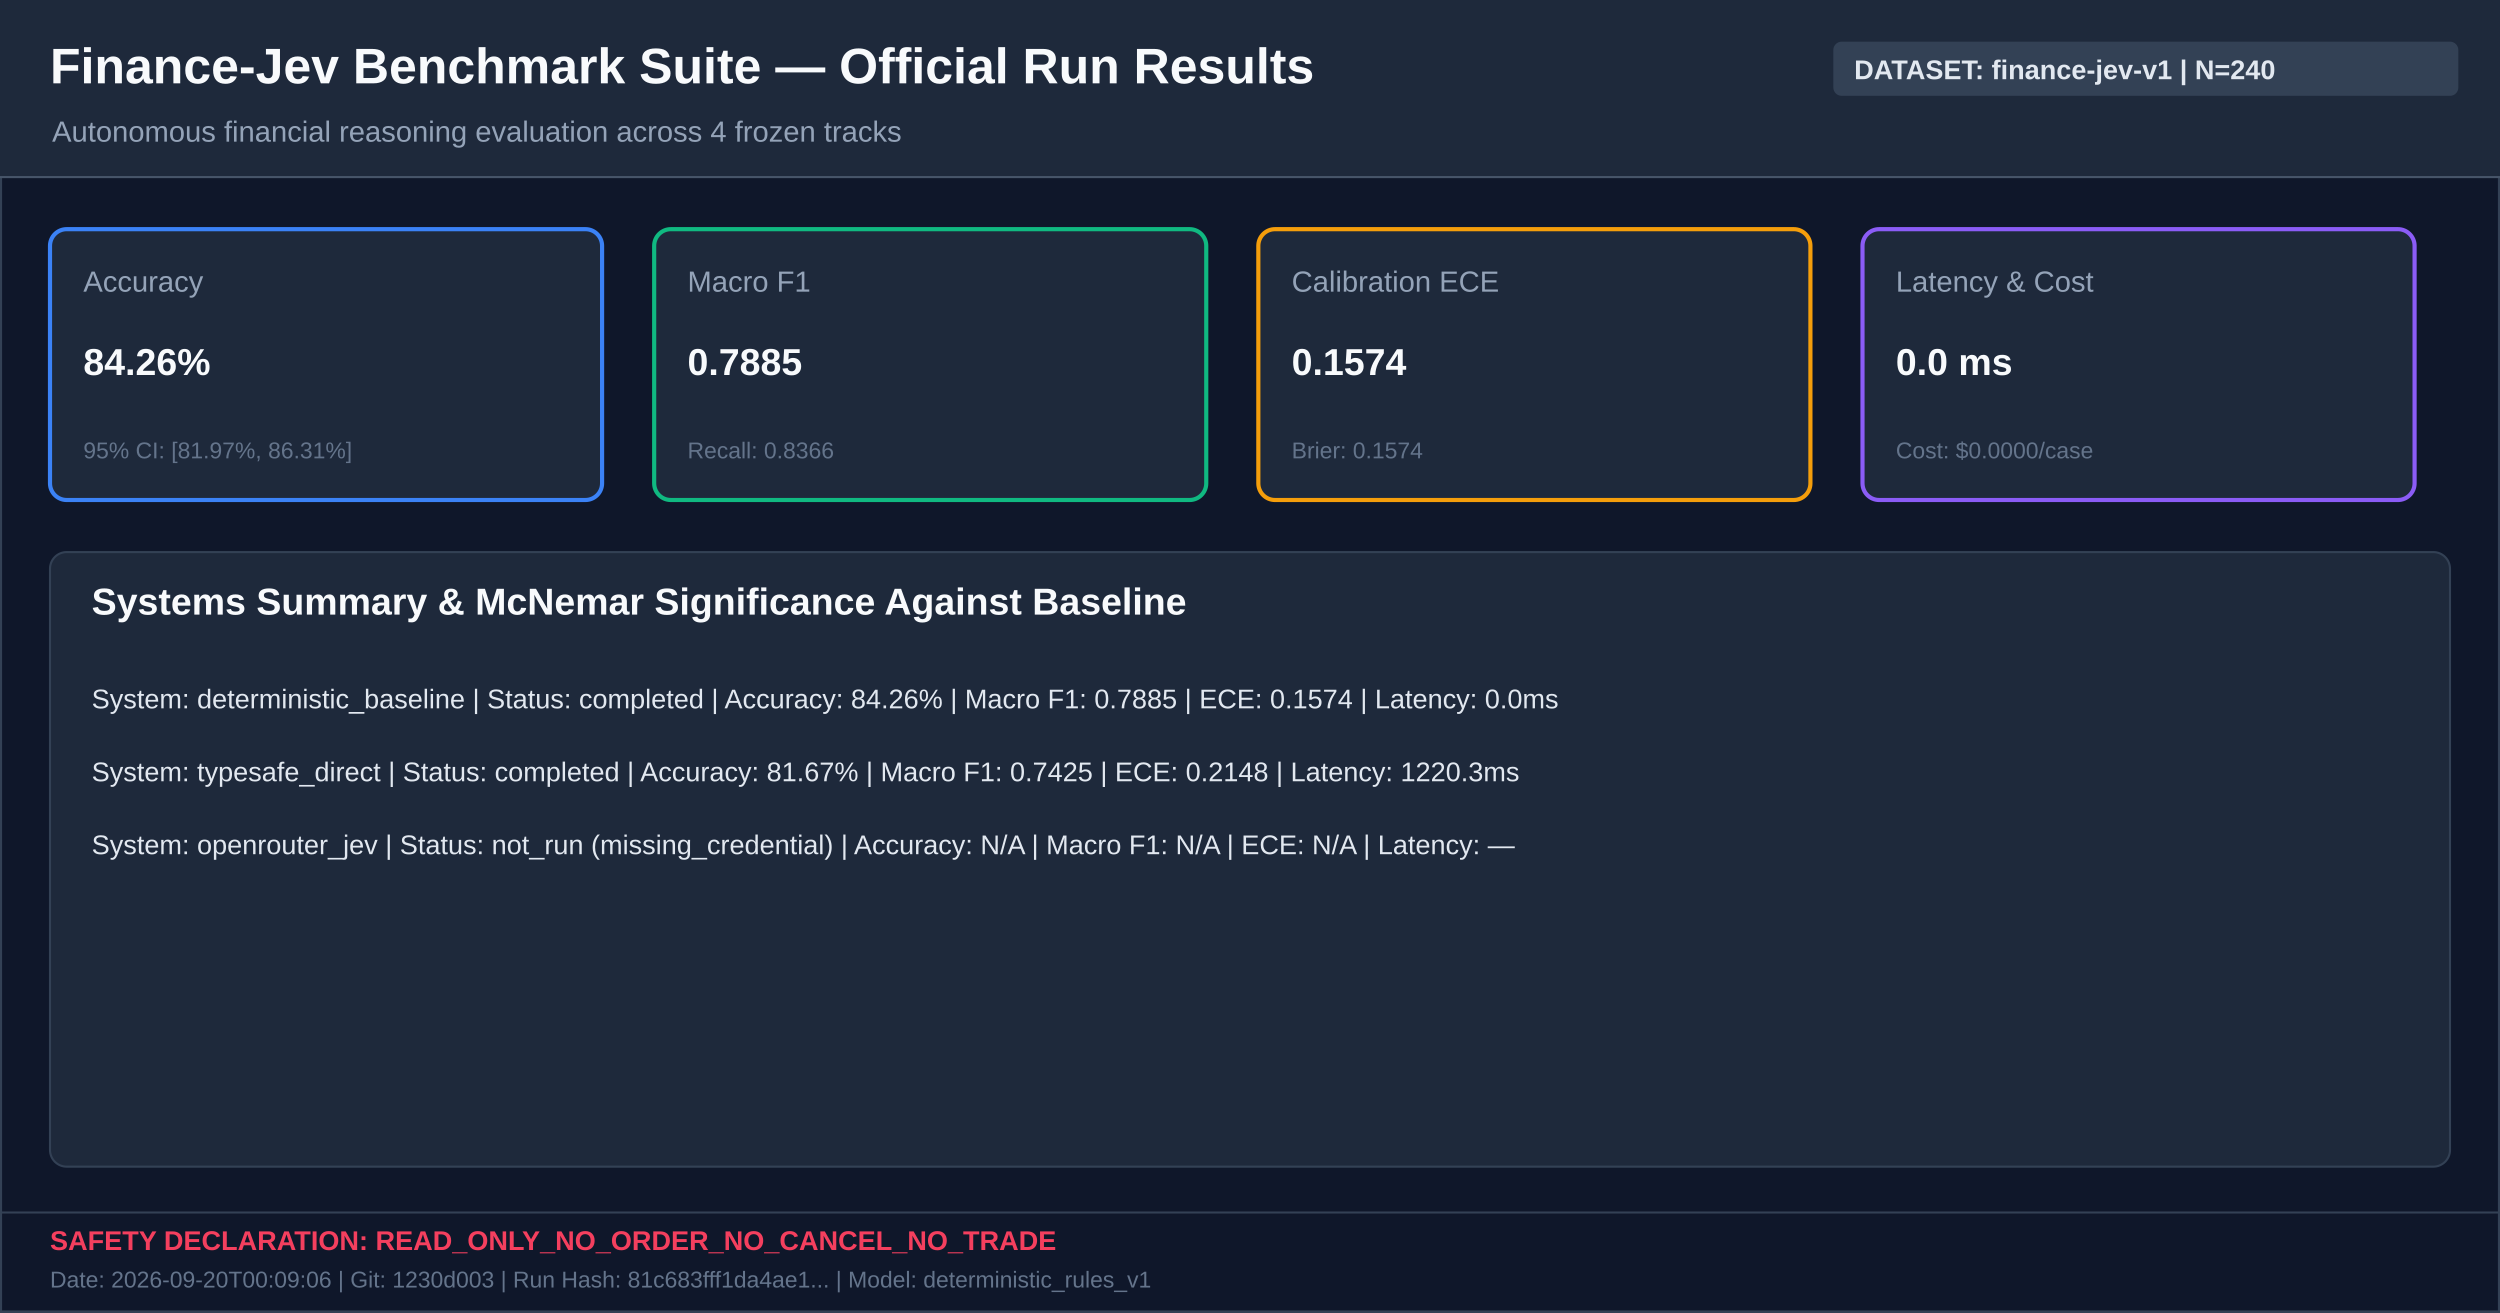
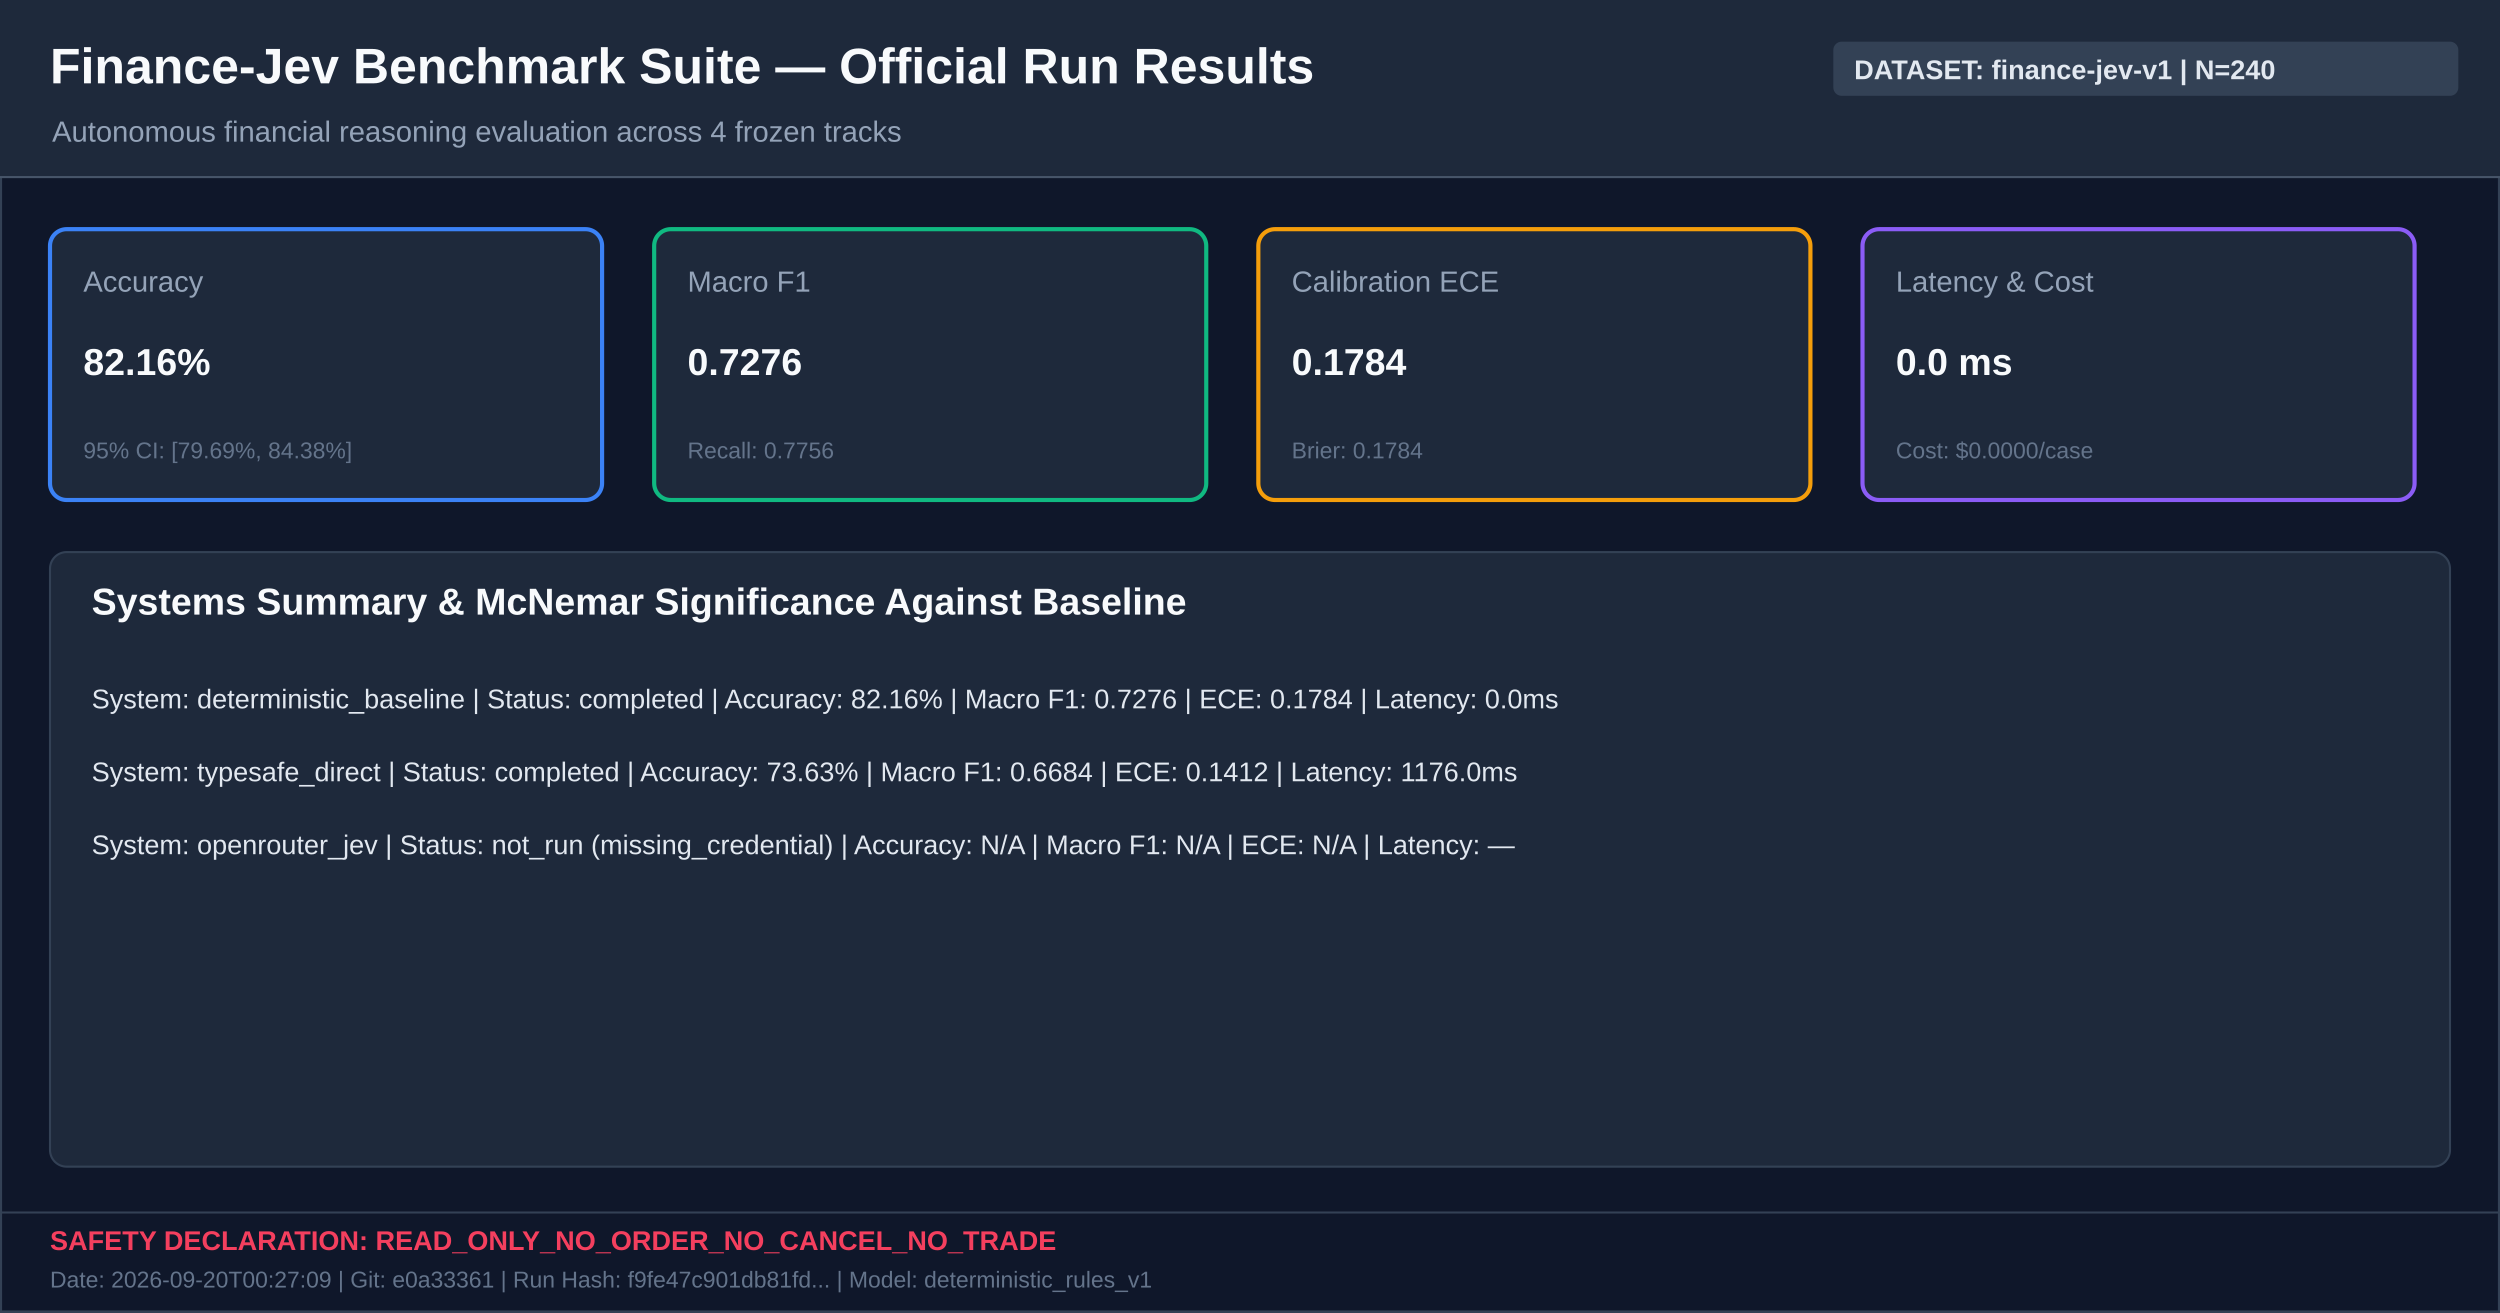
<svg xmlns="http://www.w3.org/2000/svg" width="1200" height="630" viewBox="0 0 1200 630">
  <style>
    .title { font-family: -apple-system, BlinkMacSystemFont, 'Segoe UI', Arial, sans-serif; font-size: 24px; font-weight: bold; fill: #f8fafc; }
    .subtitle { font-family: -apple-system, BlinkMacSystemFont, 'Segoe UI', Arial, sans-serif; font-size: 14px; fill: #94a3b8; }
    .heading { font-family: -apple-system, BlinkMacSystemFont, 'Segoe UI', Arial, sans-serif; font-size: 18px; font-weight: bold; fill: #f8fafc; }
    .body { font-family: -apple-system, BlinkMacSystemFont, 'Segoe UI', Arial, sans-serif; font-size: 13px; fill: #e2e8f0; }
    .meta { font-family: -apple-system, BlinkMacSystemFont, 'Segoe UI', Arial, sans-serif; font-size: 11px; fill: #64748b; }
    .safety { font-family: -apple-system, BlinkMacSystemFont, 'Segoe UI', Arial, sans-serif; font-size: 13px; font-weight: bold; fill: #f43f5e; }
  </style>
  <rect width="1200" height="630" fill="#0f172a" stroke="#334155" stroke-width="2" />
  <rect width="1200" height="85" fill="#1e293b" />
  <line x1="0" y1="85" x2="1200" y2="85" stroke="#475569" stroke-width="1" />
  <rect x="880" y="20" width="300" height="26" rx="4" fill="#334155" />
  <text x="890" y="38" class="body" font-weight="bold">DATASET: finance-jev-v1 | N=240</text>
  <text x="24" y="40" class="title">Finance-Jev Benchmark Suite — Official Run Results</text>
  <text x="25" y="68" class="subtitle">Autonomous financial reasoning evaluation across 4 frozen tracks</text>
  <rect x="24" y="110" width="265" height="130" rx="8" fill="#1e293b" stroke="#3b82f6" stroke-width="2" />
  <text x="40" y="140" class="subtitle">Accuracy</text>
-   <text x="40" y="180" class="heading" font-size="28px">84.26%</text>
-   <text x="40" y="220" class="meta">95% CI: [81.97%, 86.31%]</text>
+   <text x="40" y="180" class="heading" font-size="28px">82.16%</text>
+   <text x="40" y="220" class="meta">95% CI: [79.69%, 84.38%]</text>
  <rect x="314" y="110" width="265" height="130" rx="8" fill="#1e293b" stroke="#10b981" stroke-width="2" />
  <text x="330" y="140" class="subtitle">Macro F1</text>
-   <text x="330" y="180" class="heading" font-size="28px">0.7885</text>
-   <text x="330" y="220" class="meta">Recall: 0.8366</text>
+   <text x="330" y="180" class="heading" font-size="28px">0.7276</text>
+   <text x="330" y="220" class="meta">Recall: 0.7756</text>
  <rect x="604" y="110" width="265" height="130" rx="8" fill="#1e293b" stroke="#f59e0b" stroke-width="2" />
  <text x="620" y="140" class="subtitle">Calibration ECE</text>
-   <text x="620" y="180" class="heading" font-size="28px">0.1574</text>
-   <text x="620" y="220" class="meta">Brier: 0.1574</text>
+   <text x="620" y="180" class="heading" font-size="28px">0.1784</text>
+   <text x="620" y="220" class="meta">Brier: 0.1784</text>
  <rect x="894" y="110" width="265" height="130" rx="8" fill="#1e293b" stroke="#8b5cf6" stroke-width="2" />
  <text x="910" y="140" class="subtitle">Latency &amp; Cost</text>
  <text x="910" y="180" class="heading" font-size="28px">0.0 ms</text>
  <text x="910" y="220" class="meta">Cost: $0.0000/case</text>
  <rect x="24" y="265" width="1152" height="295" rx="8" fill="#1e293b" stroke="#334155" />
  <text x="44" y="295" class="heading">Systems Summary &amp; McNemar Significance Against Baseline</text>
-   <text x="44" y="340" class="body">System: deterministic_baseline | Status: completed | Accuracy: 84.26% | Macro F1: 0.7885 | ECE: 0.1574 | Latency: 0.0ms</text>
-   <text x="44" y="375" class="body">System: typesafe_direct | Status: completed | Accuracy: 81.67% | Macro F1: 0.7425 | ECE: 0.2148 | Latency: 1220.3ms</text>
+   <text x="44" y="340" class="body">System: deterministic_baseline | Status: completed | Accuracy: 82.16% | Macro F1: 0.7276 | ECE: 0.1784 | Latency: 0.0ms</text>
+   <text x="44" y="375" class="body">System: typesafe_direct | Status: completed | Accuracy: 73.63% | Macro F1: 0.6684 | ECE: 0.1412 | Latency: 1176.0ms</text>
  <text x="44" y="410" class="body">System: openrouter_jev | Status: not_run (missing_credential) | Accuracy: N/A | Macro F1: N/A | ECE: N/A | Latency: —</text>
  <line x1="0" y1="582" x2="1200" y2="582" stroke="#334155" stroke-width="1" />
  <text x="24" y="600" class="safety">SAFETY DECLARATION: READ_ONLY_NO_ORDER_NO_CANCEL_NO_TRADE</text>
-   <text x="24" y="618" class="meta">Date: 2026-09-20T00:09:06 | Git: 1230d003 | Run Hash: 81c683fff1da4ae1... | Model: deterministic_rules_v1</text>
+   <text x="24" y="618" class="meta">Date: 2026-09-20T00:27:09 | Git: e0a33361 | Run Hash: f9fe47c901db81fd... | Model: deterministic_rules_v1</text>
</svg>
